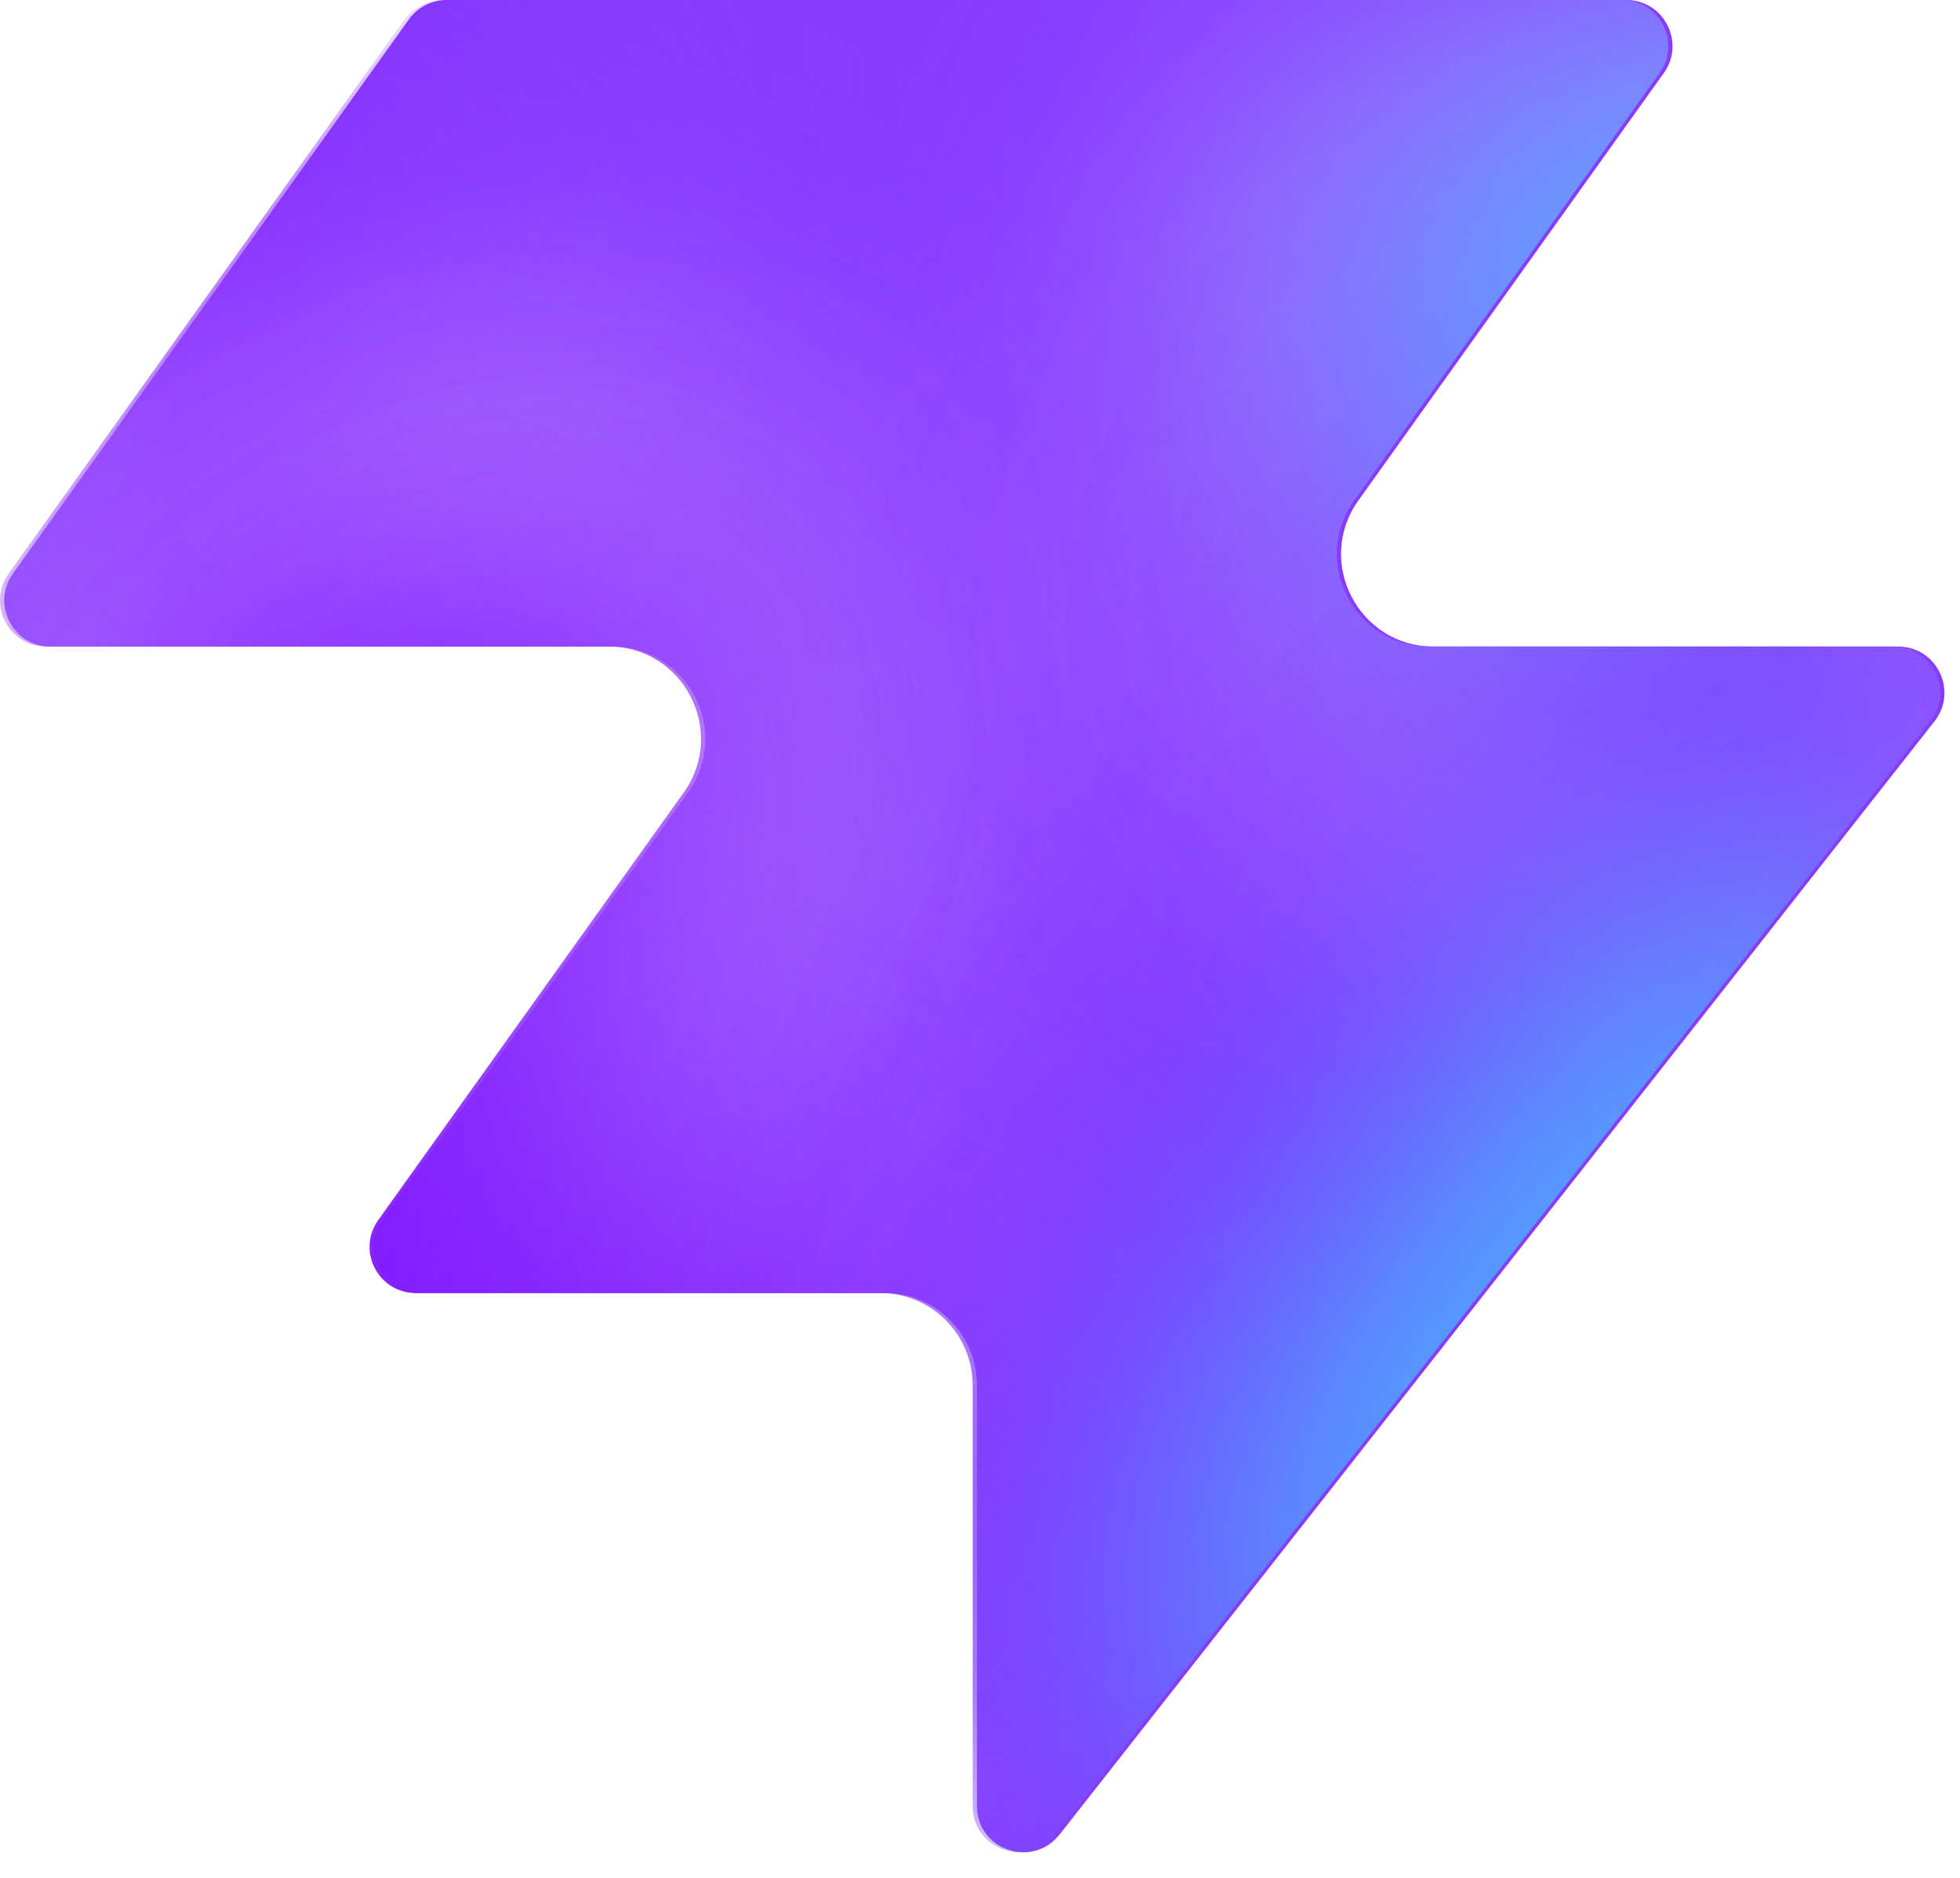
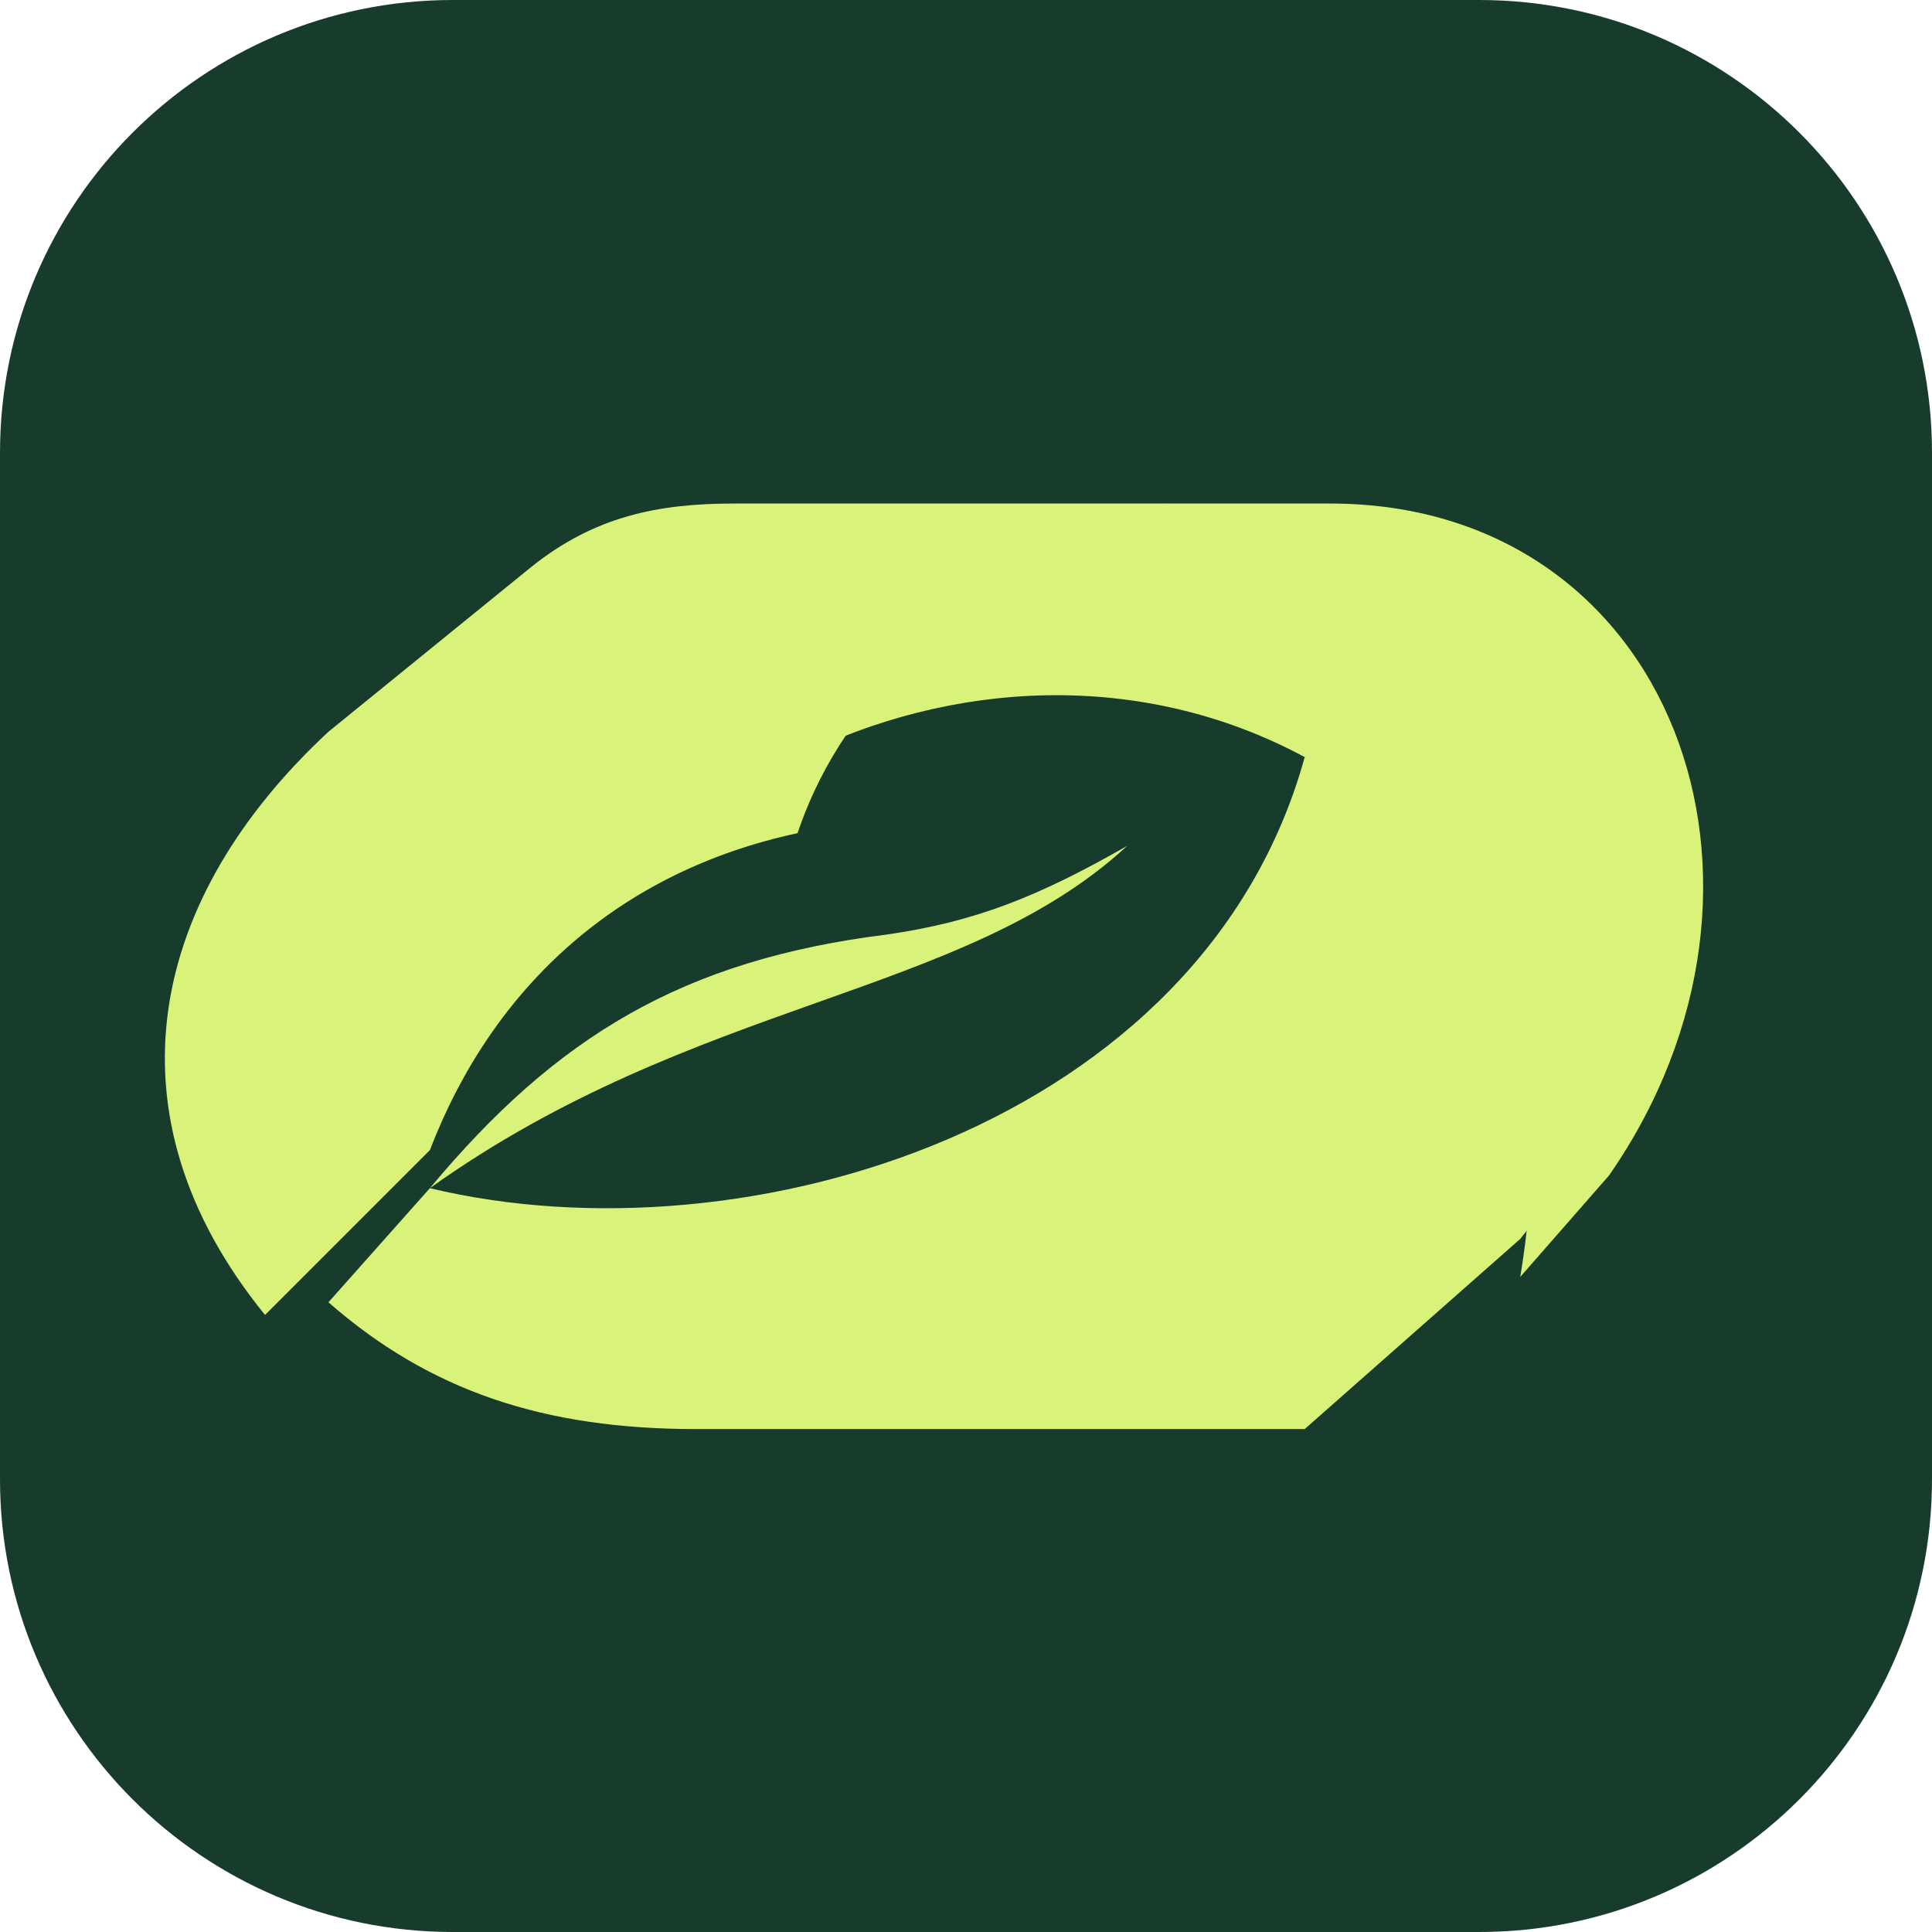
- <svg xmlns="http://www.w3.org/2000/svg" width="48" height="46" fill="none" viewBox="0 0 48 46">
-   <path fill="#863bff" d="M25.946 44.938c-.664.845-2.021.375-2.021-.698V33.937a2.26 2.26 0 0 0-2.262-2.262H10.287c-.92 0-1.456-1.04-.92-1.788l7.48-10.471c1.07-1.497 0-3.578-1.842-3.578H1.237c-.92 0-1.456-1.04-.92-1.788L10.013.474c.214-.297.556-.474.92-.474h28.894c.92 0 1.456 1.04.92 1.788l-7.48 10.471c-1.07 1.498 0 3.579 1.842 3.579h11.377c.943 0 1.473 1.088.89 1.83L25.947 44.94z" style="fill:#863bff;fill:color(display-p3 .525 .23 1);fill-opacity:1" />
-   <mask id="a" width="48" height="46" x="0" y="0" maskUnits="userSpaceOnUse" style="mask-type:alpha">
-     <path fill="#000" d="M25.842 44.938c-.664.844-2.021.375-2.021-.698V33.937a2.26 2.26 0 0 0-2.262-2.262H10.183c-.92 0-1.456-1.04-.92-1.788l7.48-10.471c1.07-1.498 0-3.579-1.842-3.579H1.133c-.92 0-1.456-1.04-.92-1.787L9.91.473c.214-.297.556-.474.92-.474h28.894c.92 0 1.456 1.04.92 1.788l-7.48 10.471c-1.07 1.498 0 3.578 1.842 3.578h11.377c.943 0 1.473 1.088.89 1.832L25.843 44.94z" style="fill:#000;fill-opacity:1" />
-   </mask>
-   <g mask="url(#a)">
-     <g filter="url(#b)">
-       <ellipse cx="5.508" cy="14.704" fill="#ede6ff" rx="5.508" ry="14.704" style="fill:#ede6ff;fill:color(display-p3 .927 .903 1);fill-opacity:1" transform="matrix(.00324 1 1 -.00324 -4.47 31.516)" />
-     </g>
-     <g filter="url(#c)">
-       <ellipse cx="10.399" cy="29.851" fill="#ede6ff" rx="10.399" ry="29.851" style="fill:#ede6ff;fill:color(display-p3 .927 .903 1);fill-opacity:1" transform="matrix(.00324 1 1 -.00324 -39.328 7.883)" />
-     </g>
-     <g filter="url(#d)">
-       <ellipse cx="5.508" cy="30.487" fill="#7e14ff" rx="5.508" ry="30.487" style="fill:#7e14ff;fill:color(display-p3 .492 .077 1);fill-opacity:1" transform="rotate(89.814 -25.913 -14.639)scale(1 -1)" />
-     </g>
-     <g filter="url(#e)">
-       <ellipse cx="5.508" cy="30.599" fill="#7e14ff" rx="5.508" ry="30.599" style="fill:#7e14ff;fill:color(display-p3 .492 .077 1);fill-opacity:1" transform="rotate(89.814 -32.644 -3.334)scale(1 -1)" />
-     </g>
-     <g filter="url(#f)">
-       <ellipse cx="5.508" cy="30.599" fill="#7e14ff" rx="5.508" ry="30.599" style="fill:#7e14ff;fill:color(display-p3 .492 .077 1);fill-opacity:1" transform="matrix(.00324 1 1 -.00324 -34.34 30.47)" />
-     </g>
-     <g filter="url(#g)">
-       <ellipse cx="14.072" cy="22.078" fill="#ede6ff" rx="14.072" ry="22.078" style="fill:#ede6ff;fill:color(display-p3 .927 .903 1);fill-opacity:1" transform="rotate(93.35 24.506 48.493)scale(-1 1)" />
-     </g>
-     <g filter="url(#h)">
-       <ellipse cx="3.47" cy="21.501" fill="#7e14ff" rx="3.47" ry="21.501" style="fill:#7e14ff;fill:color(display-p3 .492 .077 1);fill-opacity:1" transform="rotate(89.009 28.708 47.59)scale(-1 1)" />
-     </g>
-     <g filter="url(#i)">
-       <ellipse cx="3.47" cy="21.501" fill="#7e14ff" rx="3.47" ry="21.501" style="fill:#7e14ff;fill:color(display-p3 .492 .077 1);fill-opacity:1" transform="rotate(89.009 28.708 47.59)scale(-1 1)" />
-     </g>
-     <g filter="url(#j)">
-       <ellipse cx=".387" cy="8.972" fill="#7e14ff" rx="4.407" ry="29.108" style="fill:#7e14ff;fill:color(display-p3 .492 .077 1);fill-opacity:1" transform="rotate(39.51 .387 8.972)" />
-     </g>
-     <g filter="url(#k)">
-       <ellipse cx="47.523" cy="-6.092" fill="#7e14ff" rx="4.407" ry="29.108" style="fill:#7e14ff;fill:color(display-p3 .492 .077 1);fill-opacity:1" transform="rotate(37.892 47.523 -6.092)" />
-     </g>
-     <g filter="url(#l)">
-       <ellipse cx="41.412" cy="6.333" fill="#47bfff" rx="5.971" ry="9.665" style="fill:#47bfff;fill:color(display-p3 .28 .748 1);fill-opacity:1" transform="rotate(37.892 41.412 6.333)" />
-     </g>
-     <g filter="url(#m)">
-       <ellipse cx="-1.879" cy="38.332" fill="#7e14ff" rx="4.407" ry="29.108" style="fill:#7e14ff;fill:color(display-p3 .492 .077 1);fill-opacity:1" transform="rotate(37.892 -1.88 38.332)" />
-     </g>
-     <g filter="url(#n)">
-       <ellipse cx="-1.879" cy="38.332" fill="#7e14ff" rx="4.407" ry="29.108" style="fill:#7e14ff;fill:color(display-p3 .492 .077 1);fill-opacity:1" transform="rotate(37.892 -1.88 38.332)" />
-     </g>
-     <g filter="url(#o)">
-       <ellipse cx="35.651" cy="29.907" fill="#7e14ff" rx="4.407" ry="29.108" style="fill:#7e14ff;fill:color(display-p3 .492 .077 1);fill-opacity:1" transform="rotate(37.892 35.651 29.907)" />
-     </g>
-     <g filter="url(#p)">
-       <ellipse cx="38.418" cy="32.4" fill="#47bfff" rx="5.971" ry="15.297" style="fill:#47bfff;fill:color(display-p3 .28 .748 1);fill-opacity:1" transform="rotate(37.892 38.418 32.4)" />
-     </g>
+ <svg xmlns="http://www.w3.org/2000/svg" viewBox="0 0 128 128">
+   <rect width="128" height="128" rx="30" fill="#173c2c" />
+   <g transform="translate(10 30) scale(.84)">
+     <path fill="#d9f279" d="M46 4h34C62 11 54 21 51 30c-14 3-24 12-29 25L9 68C-4 52 0 35 14 22L30 9c5-4 10-5 16-5Z" />
+     <path fill="#d9f279" d="M22 58c25 6 61-5 69-34 17 8 27 26 17 38L91 77H43c-12 0-21-3-29-10l8-9Z" />
+     <path fill="#d9f279" d="M80 4h13c27 0 38 30 22 53l-7 8c3-18-2-31-17-41-13-7-28-6-40 0C55 13 64 6 80 4Z" />
+     <path fill="#d9f279" d="M22 58c10-12 20-18 36-20 7-1 12-3 19-7-13 12-34 12-55 27Z" />
  </g>
-   <defs>
-     <filter id="b" width="60.045" height="41.654" x="-19.77" y="16.149" color-interpolation-filters="sRGB" filterUnits="userSpaceOnUse">
-       <feFlood flood-opacity="0" result="BackgroundImageFix" />
-       <feBlend in="SourceGraphic" in2="BackgroundImageFix" result="shape" />
-       <feGaussianBlur result="effect1_foregroundBlur_2002_17158" stdDeviation="7.659" />
-     </filter>
-     <filter id="c" width="90.34" height="51.437" x="-54.613" y="-7.533" color-interpolation-filters="sRGB" filterUnits="userSpaceOnUse">
-       <feFlood flood-opacity="0" result="BackgroundImageFix" />
-       <feBlend in="SourceGraphic" in2="BackgroundImageFix" result="shape" />
-       <feGaussianBlur result="effect1_foregroundBlur_2002_17158" stdDeviation="7.659" />
-     </filter>
-     <filter id="d" width="79.355" height="29.4" x="-49.64" y="2.03" color-interpolation-filters="sRGB" filterUnits="userSpaceOnUse">
-       <feFlood flood-opacity="0" result="BackgroundImageFix" />
-       <feBlend in="SourceGraphic" in2="BackgroundImageFix" result="shape" />
-       <feGaussianBlur result="effect1_foregroundBlur_2002_17158" stdDeviation="4.596" />
-     </filter>
-     <filter id="e" width="79.579" height="29.4" x="-45.045" y="20.029" color-interpolation-filters="sRGB" filterUnits="userSpaceOnUse">
-       <feFlood flood-opacity="0" result="BackgroundImageFix" />
-       <feBlend in="SourceGraphic" in2="BackgroundImageFix" result="shape" />
-       <feGaussianBlur result="effect1_foregroundBlur_2002_17158" stdDeviation="4.596" />
-     </filter>
-     <filter id="f" width="79.579" height="29.4" x="-43.513" y="21.178" color-interpolation-filters="sRGB" filterUnits="userSpaceOnUse">
-       <feFlood flood-opacity="0" result="BackgroundImageFix" />
-       <feBlend in="SourceGraphic" in2="BackgroundImageFix" result="shape" />
-       <feGaussianBlur result="effect1_foregroundBlur_2002_17158" stdDeviation="4.596" />
-     </filter>
-     <filter id="g" width="74.749" height="58.852" x="15.756" y="-17.901" color-interpolation-filters="sRGB" filterUnits="userSpaceOnUse">
-       <feFlood flood-opacity="0" result="BackgroundImageFix" />
-       <feBlend in="SourceGraphic" in2="BackgroundImageFix" result="shape" />
-       <feGaussianBlur result="effect1_foregroundBlur_2002_17158" stdDeviation="7.659" />
-     </filter>
-     <filter id="h" width="61.377" height="25.362" x="23.548" y="2.284" color-interpolation-filters="sRGB" filterUnits="userSpaceOnUse">
-       <feFlood flood-opacity="0" result="BackgroundImageFix" />
-       <feBlend in="SourceGraphic" in2="BackgroundImageFix" result="shape" />
-       <feGaussianBlur result="effect1_foregroundBlur_2002_17158" stdDeviation="4.596" />
-     </filter>
-     <filter id="i" width="61.377" height="25.362" x="23.548" y="2.284" color-interpolation-filters="sRGB" filterUnits="userSpaceOnUse">
-       <feFlood flood-opacity="0" result="BackgroundImageFix" />
-       <feBlend in="SourceGraphic" in2="BackgroundImageFix" result="shape" />
-       <feGaussianBlur result="effect1_foregroundBlur_2002_17158" stdDeviation="4.596" />
-     </filter>
-     <filter id="j" width="56.045" height="63.649" x="-27.636" y="-22.853" color-interpolation-filters="sRGB" filterUnits="userSpaceOnUse">
-       <feFlood flood-opacity="0" result="BackgroundImageFix" />
-       <feBlend in="SourceGraphic" in2="BackgroundImageFix" result="shape" />
-       <feGaussianBlur result="effect1_foregroundBlur_2002_17158" stdDeviation="4.596" />
-     </filter>
-     <filter id="k" width="54.814" height="64.646" x="20.116" y="-38.415" color-interpolation-filters="sRGB" filterUnits="userSpaceOnUse">
-       <feFlood flood-opacity="0" result="BackgroundImageFix" />
-       <feBlend in="SourceGraphic" in2="BackgroundImageFix" result="shape" />
-       <feGaussianBlur result="effect1_foregroundBlur_2002_17158" stdDeviation="4.596" />
-     </filter>
-     <filter id="l" width="33.541" height="35.313" x="24.641" y="-11.323" color-interpolation-filters="sRGB" filterUnits="userSpaceOnUse">
-       <feFlood flood-opacity="0" result="BackgroundImageFix" />
-       <feBlend in="SourceGraphic" in2="BackgroundImageFix" result="shape" />
-       <feGaussianBlur result="effect1_foregroundBlur_2002_17158" stdDeviation="4.596" />
-     </filter>
-     <filter id="m" width="54.814" height="64.646" x="-29.286" y="6.009" color-interpolation-filters="sRGB" filterUnits="userSpaceOnUse">
-       <feFlood flood-opacity="0" result="BackgroundImageFix" />
-       <feBlend in="SourceGraphic" in2="BackgroundImageFix" result="shape" />
-       <feGaussianBlur result="effect1_foregroundBlur_2002_17158" stdDeviation="4.596" />
-     </filter>
-     <filter id="n" width="54.814" height="64.646" x="-29.286" y="6.009" color-interpolation-filters="sRGB" filterUnits="userSpaceOnUse">
-       <feFlood flood-opacity="0" result="BackgroundImageFix" />
-       <feBlend in="SourceGraphic" in2="BackgroundImageFix" result="shape" />
-       <feGaussianBlur result="effect1_foregroundBlur_2002_17158" stdDeviation="4.596" />
-     </filter>
-     <filter id="o" width="54.814" height="64.646" x="8.244" y="-2.416" color-interpolation-filters="sRGB" filterUnits="userSpaceOnUse">
-       <feFlood flood-opacity="0" result="BackgroundImageFix" />
-       <feBlend in="SourceGraphic" in2="BackgroundImageFix" result="shape" />
-       <feGaussianBlur result="effect1_foregroundBlur_2002_17158" stdDeviation="4.596" />
-     </filter>
-     <filter id="p" width="39.409" height="43.623" x="18.713" y="10.588" color-interpolation-filters="sRGB" filterUnits="userSpaceOnUse">
-       <feFlood flood-opacity="0" result="BackgroundImageFix" />
-       <feBlend in="SourceGraphic" in2="BackgroundImageFix" result="shape" />
-       <feGaussianBlur result="effect1_foregroundBlur_2002_17158" stdDeviation="4.596" />
-     </filter>
-   </defs>
</svg>
